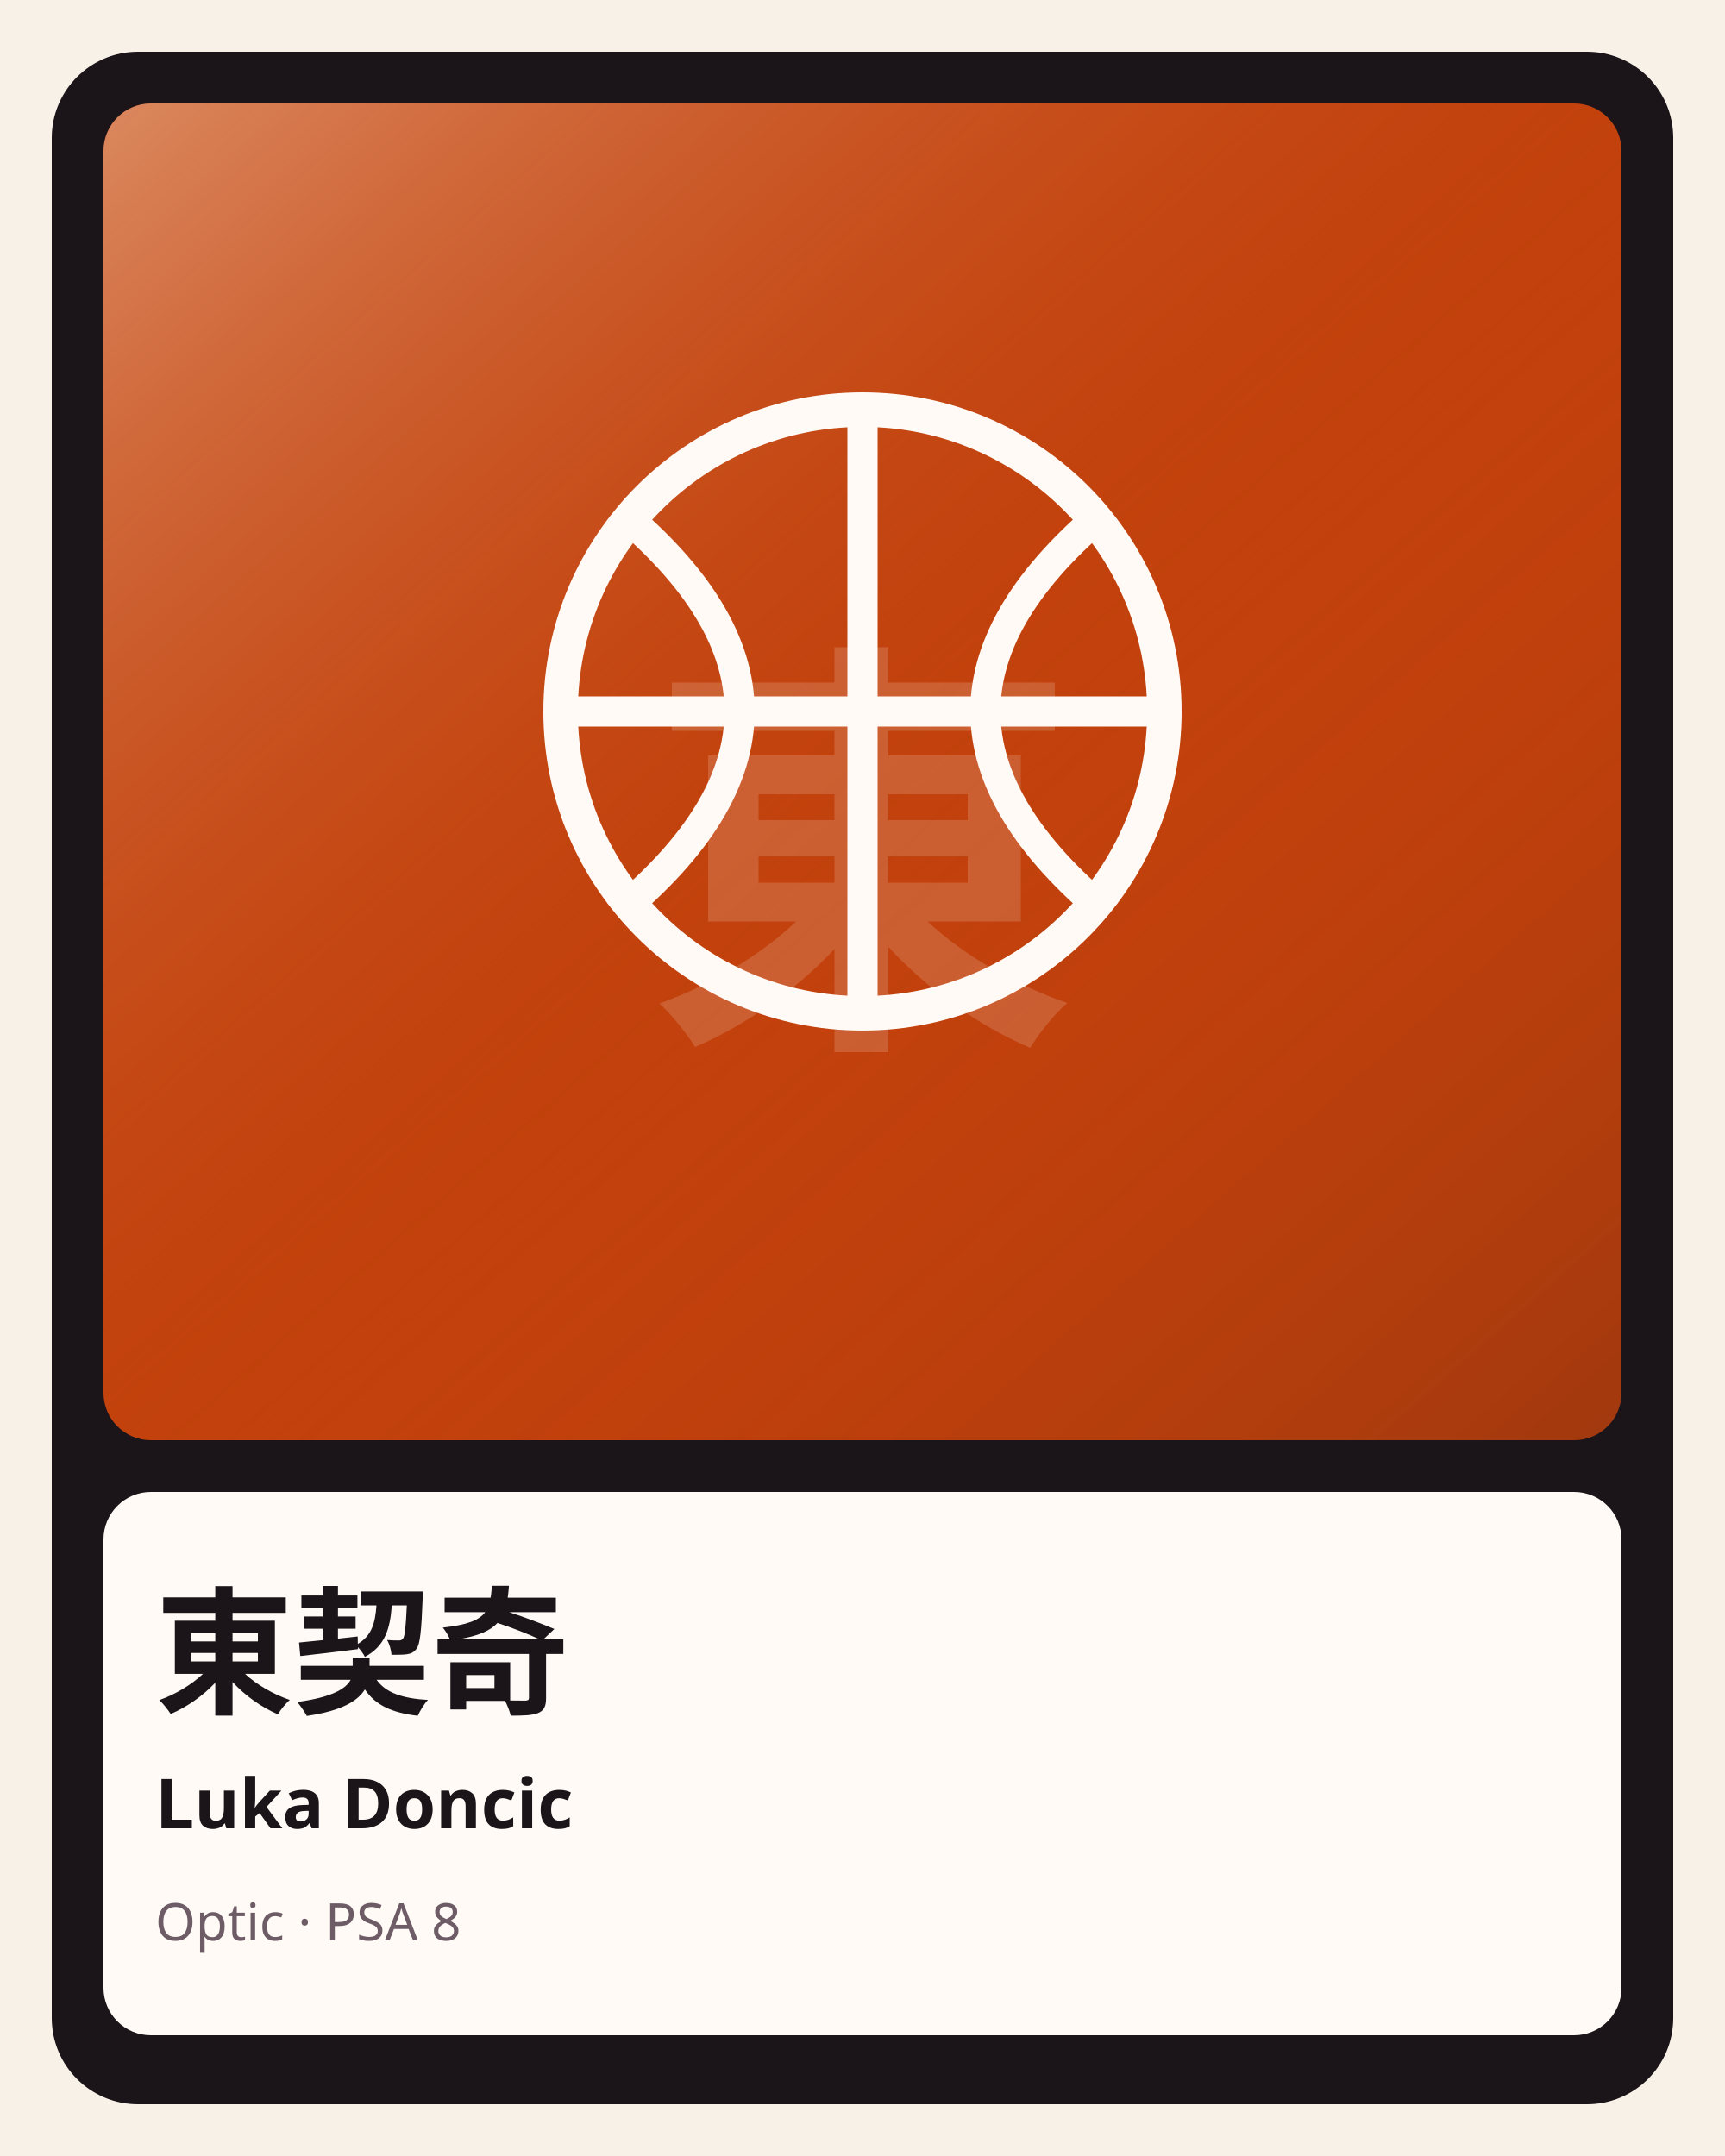
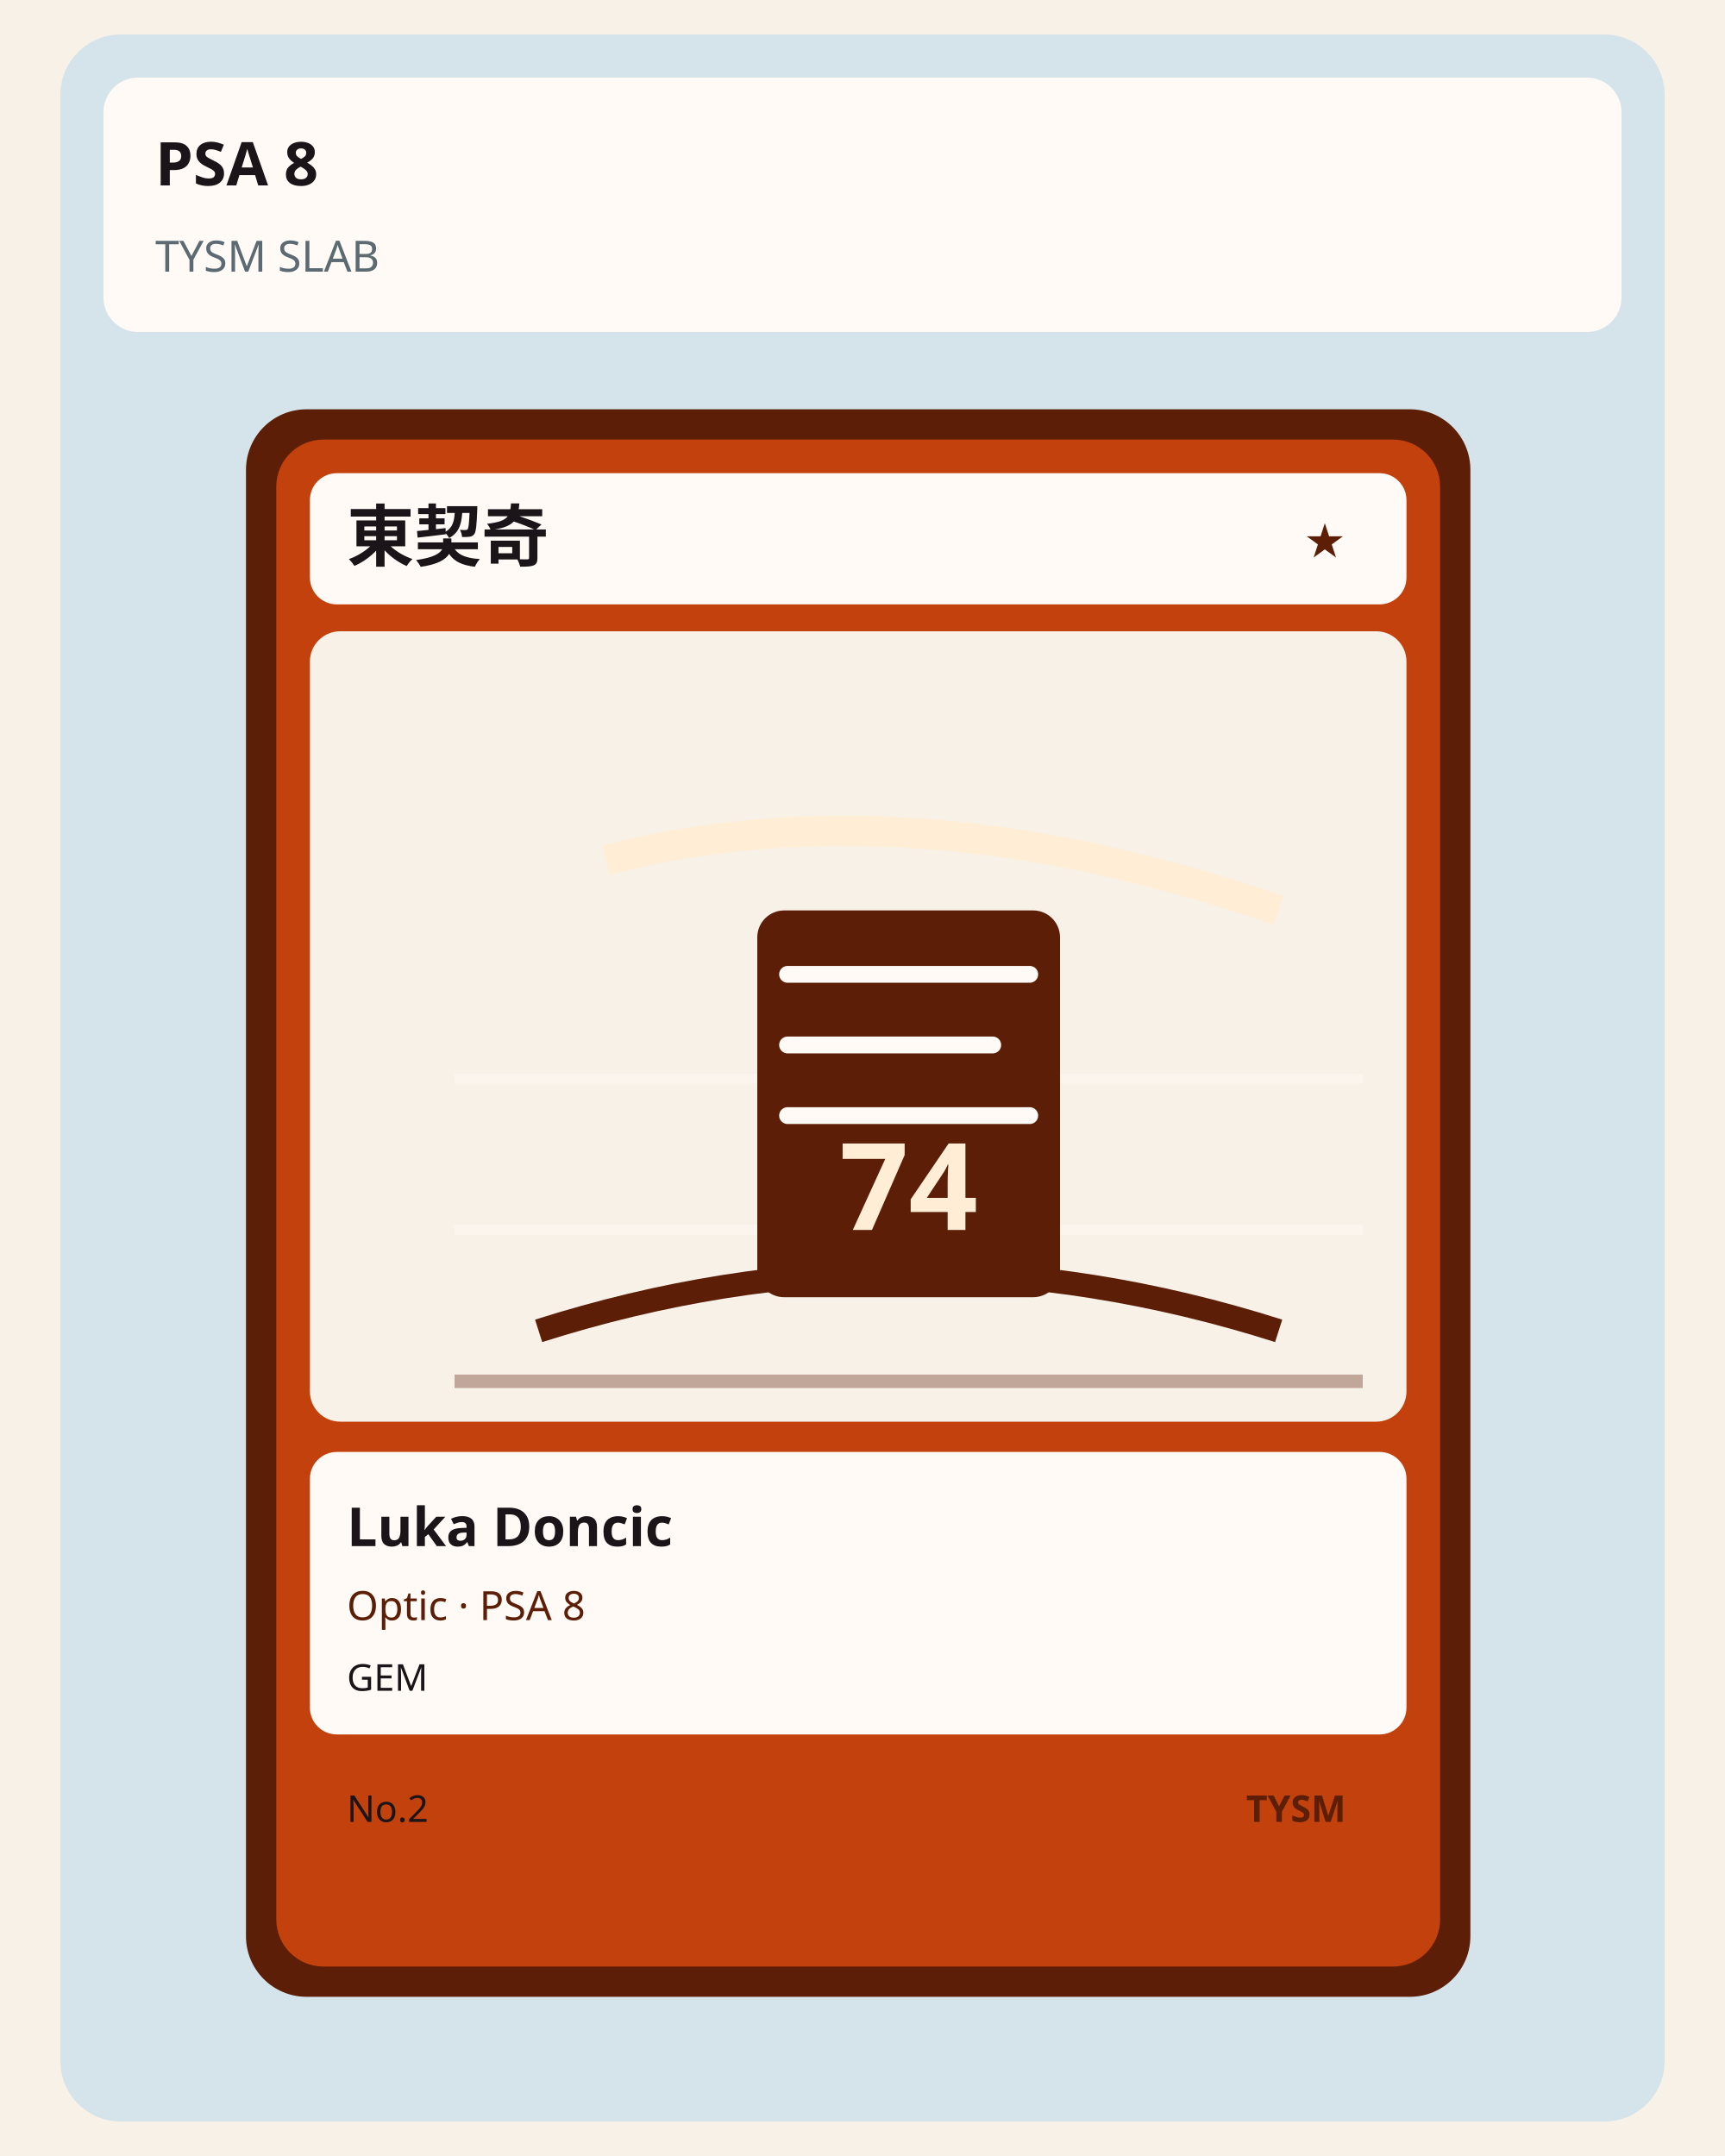
<svg xmlns="http://www.w3.org/2000/svg" width="800" height="1000" viewBox="0 0 800 1000" role="img" aria-label="東契奇 Luka Doncic">
  <rect width="800" height="1000" fill="#f7f1e8" />
-   <rect x="24" y="24" width="752" height="952" rx="40" fill="#1b1418" />
-   <rect x="48" y="48" width="704" height="620" rx="22" fill="#c2410c" />
-   <rect x="48" y="48" width="704" height="620" rx="22" fill="url(#sheen)" />
-   <text x="400" y="470" text-anchor="middle" fill="#fffaf6" fill-opacity="0.16" font-size="200" font-family="ui-sans-serif, system-ui, sans-serif" font-weight="700">東</text>
-   <circle cx="400" cy="330" r="140" fill="none" stroke="#fffaf6" stroke-width="16" />
-   <path d="M260 330 H540 M400 190 V470" stroke="#fffaf6" stroke-width="14" />
-   <path d="M286 236 Q400 330 286 424 M514 236 Q400 330 514 424" fill="none" stroke="#fffaf6" stroke-width="14" />
-   <rect x="48" y="692" width="704" height="252" rx="22" fill="#fffaf6" />
-   <text x="72" y="790" fill="#1b1418" font-size="64" font-family="ui-sans-serif, system-ui, sans-serif" font-weight="700">東契奇</text>
-   <text x="72" y="848" fill="#1b1418" font-size="32" font-family="ui-sans-serif, system-ui, sans-serif" font-weight="600">Luka Doncic</text>
-   <text x="72" y="900" fill="#6d5c66" font-size="24" font-family="ui-sans-serif, system-ui, sans-serif">Optic · PSA 8</text>
-   <defs>
-     <linearGradient id="sheen" x1="0" y1="0" x2="1" y2="1">
-       <stop offset="0" stop-color="#ffedd5" stop-opacity="0.42" />
-       <stop offset="0.55" stop-color="#c2410c" stop-opacity="0" />
-       <stop offset="1" stop-color="#1b1418" stop-opacity="0.2" />
-     </linearGradient>
-   </defs>
+   <rect x="28" y="16" width="744" height="968" rx="28" fill="#d5e3ea" />
+   <rect x="48" y="36" width="704" height="118" rx="16" fill="#fffaf6" />
+   <text x="72" y="86" fill="#1b1418" font-size="28" font-family="ui-sans-serif, system-ui, sans-serif" font-weight="700">PSA 8</text>
+   <text x="72" y="126" fill="#5c6b73" font-size="20" font-family="ui-sans-serif, system-ui, sans-serif">TYSM SLAB</text>
+   <g transform="translate(86,168) scale(0.78)">
+     <g>
+       <rect x="36" y="28" width="728" height="944" rx="36" fill="#5c1e06" />
+       <rect x="54" y="46" width="692" height="908" rx="28" fill="#c2410c" />
+       <rect x="74" y="66" width="652" height="78" rx="16" fill="#fffaf6" />
+       <text x="96" y="118" fill="#1b1418" font-size="40" font-family="ui-sans-serif, system-ui, sans-serif" font-weight="700">東契奇</text>
+       <text x="690" y="116" text-anchor="end" fill="#5c1e06" font-size="28" font-family="ui-sans-serif, system-ui, sans-serif" font-weight="700">★</text>
+       <rect x="74" y="160" width="652" height="470" rx="18" fill="#f7f1e8" />
+       <g transform="translate(90,176)">
+         <path d="M70 430 H610" stroke="#5c1e06" stroke-width="8" opacity="0.35" />
+         <path d="M70 250 H610 M70 340 H610" stroke="#fffaf6" stroke-width="6" opacity="0.45" />
+         <path d="M160 120 Q340 74 560 150" fill="none" stroke="#ffedd5" stroke-width="18" />
+         <rect x="250" y="150" width="180" height="230" rx="16" fill="#5c1e06" />
+         <path d="M268 188 H412 M268 230 H390 M268 272 H412" stroke="#fffaf6" stroke-width="10" stroke-linecap="round" />
+         <text x="340" y="340" text-anchor="middle" fill="#ffedd5" font-size="72" font-family="ui-sans-serif, system-ui, sans-serif" font-weight="700">74</text>
+         <path d="M120 400 Q340 330 560 400" fill="none" stroke="#5c1e06" stroke-width="14" />
+       </g>
+       <rect x="74" y="648" width="652" height="168" rx="16" fill="#fffaf6" />
+       <text x="96" y="704" fill="#1b1418" font-size="32" font-family="ui-sans-serif, system-ui, sans-serif" font-weight="700">Luka Doncic</text>
+       <text x="96" y="748" fill="#5c1e06" font-size="24" font-family="ui-sans-serif, system-ui, sans-serif">Optic · PSA 8</text>
+       <text x="96" y="790" fill="#1b1418" font-size="22" font-family="ui-sans-serif, system-ui, sans-serif">GEM</text>
+       <text x="96" y="868" fill="#1b1418" font-size="22" font-family="ui-sans-serif, system-ui, sans-serif">No.2</text>
+       <text x="690" y="868" text-anchor="end" fill="#5c1e06" font-size="22" font-family="ui-sans-serif, system-ui, sans-serif" font-weight="700">TYSM</text>
+     </g>
+   </g>
</svg>
